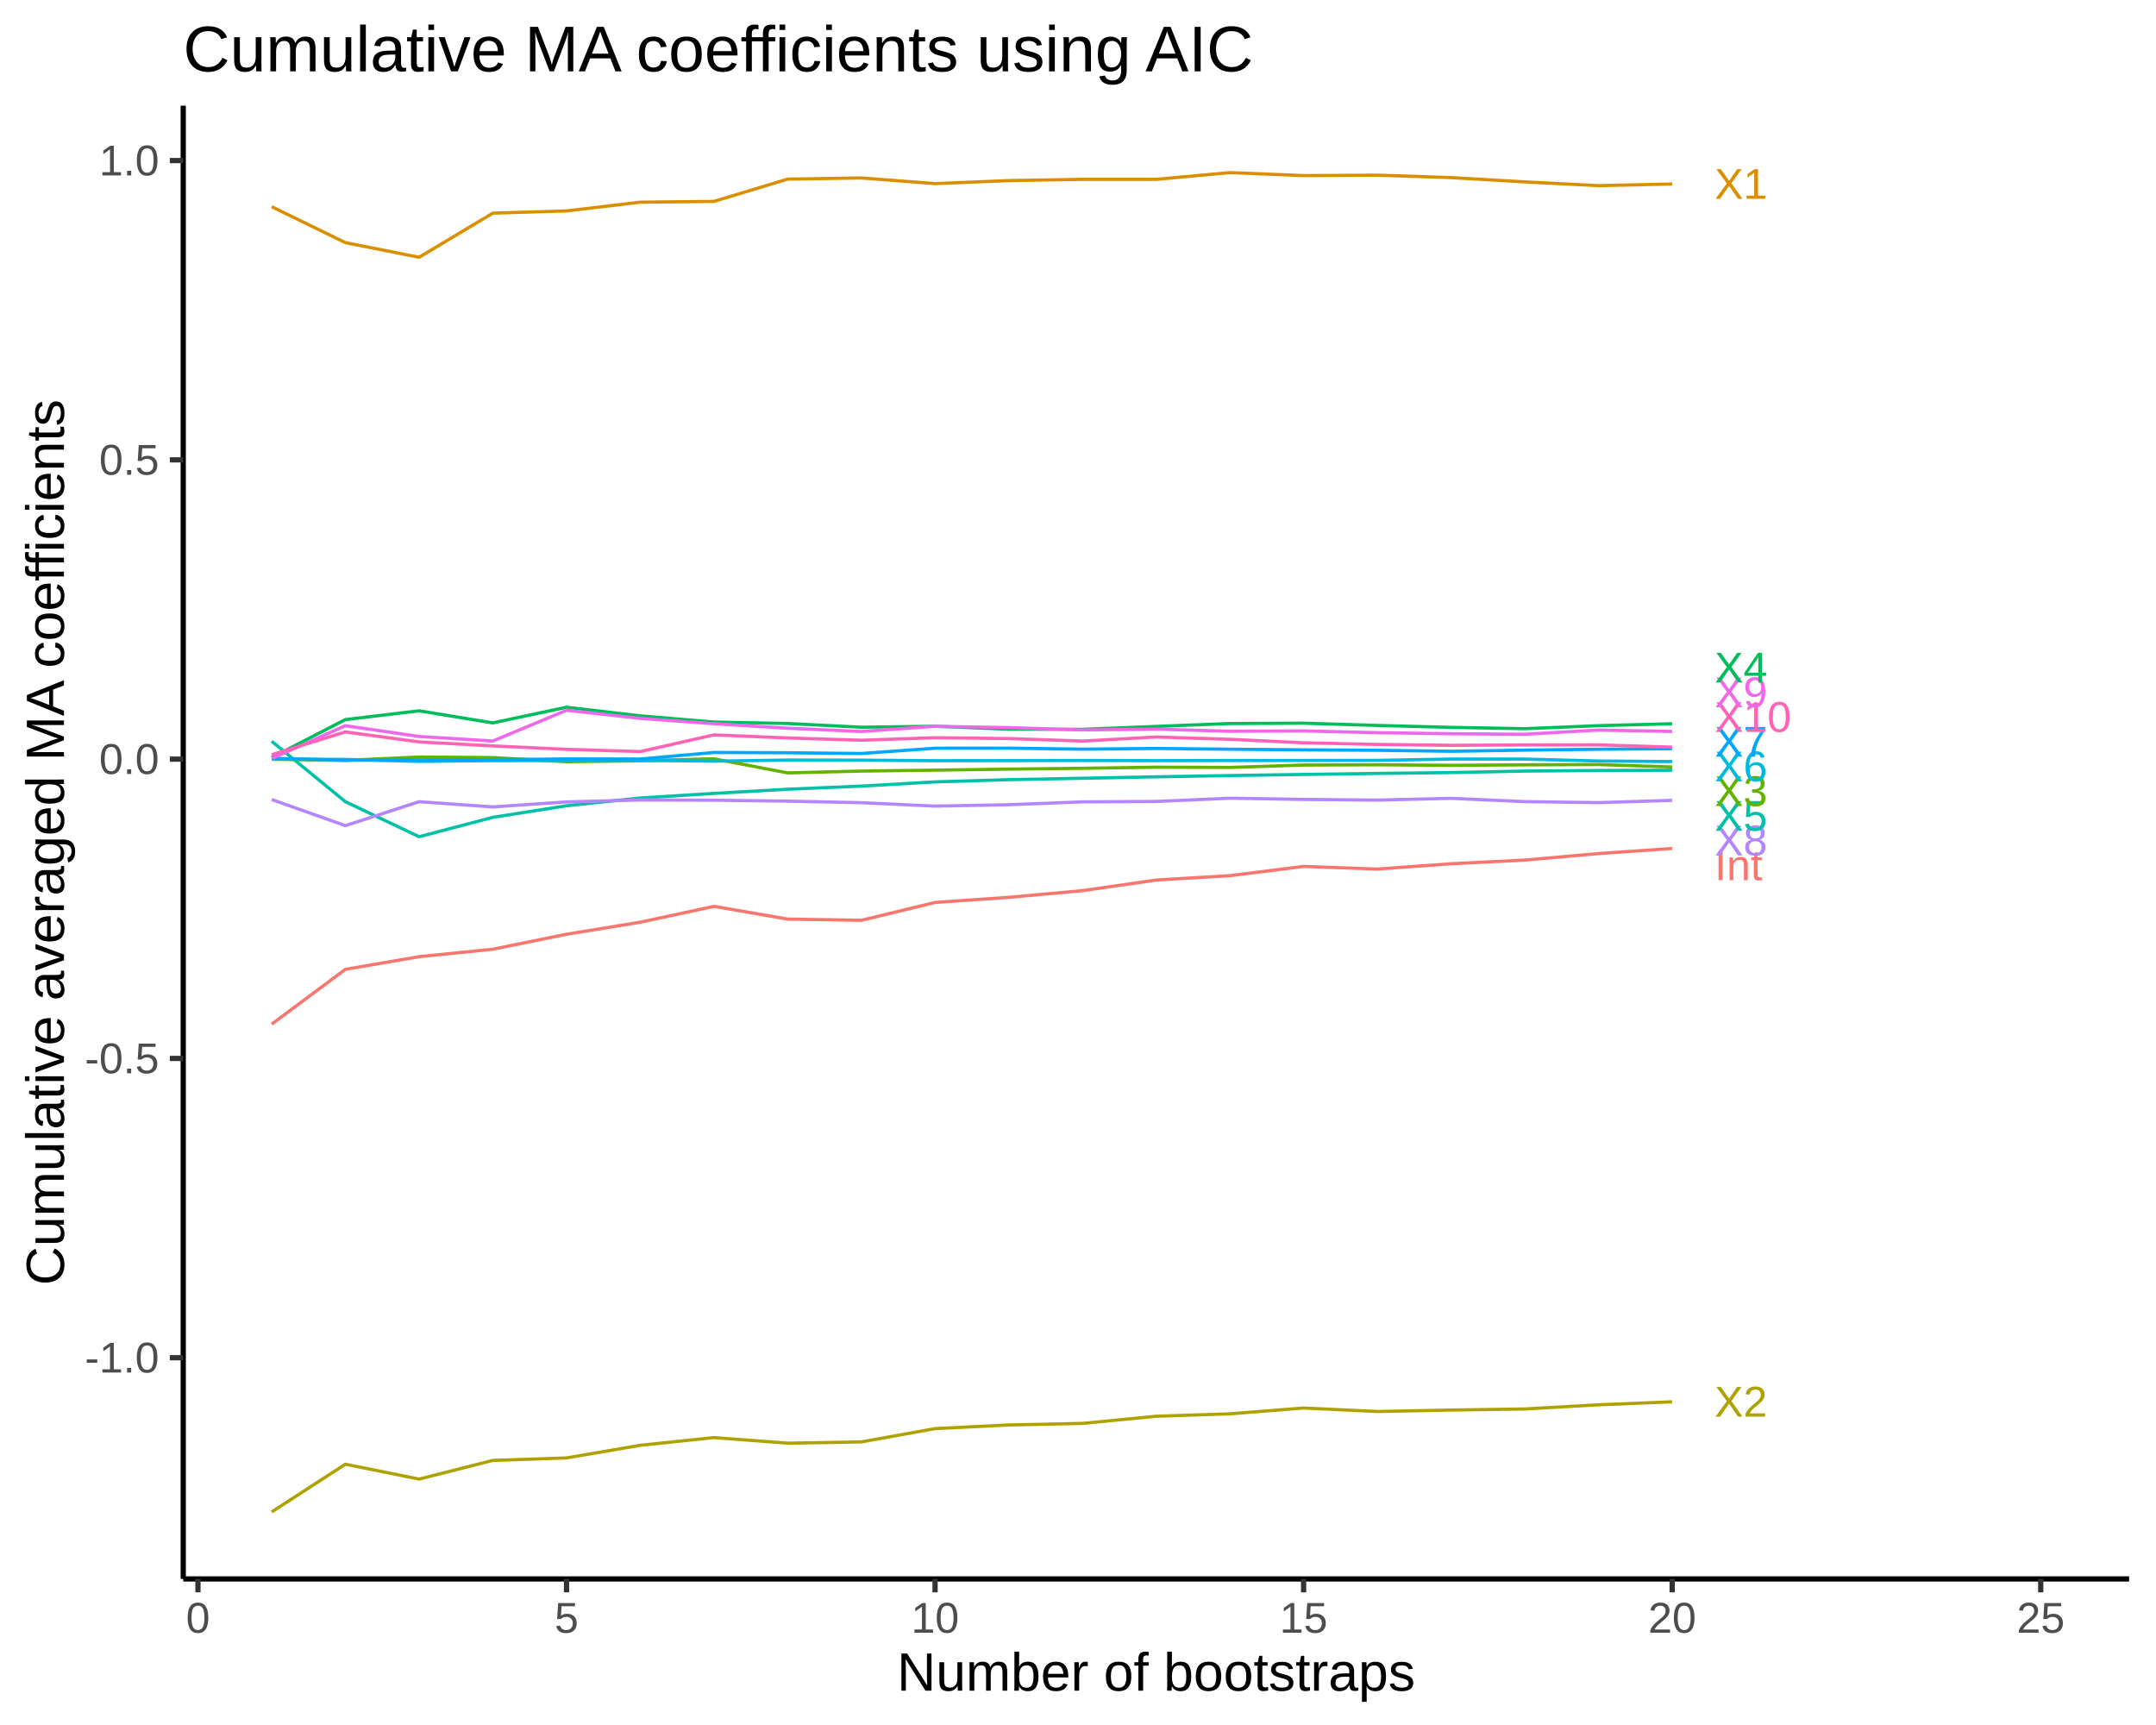
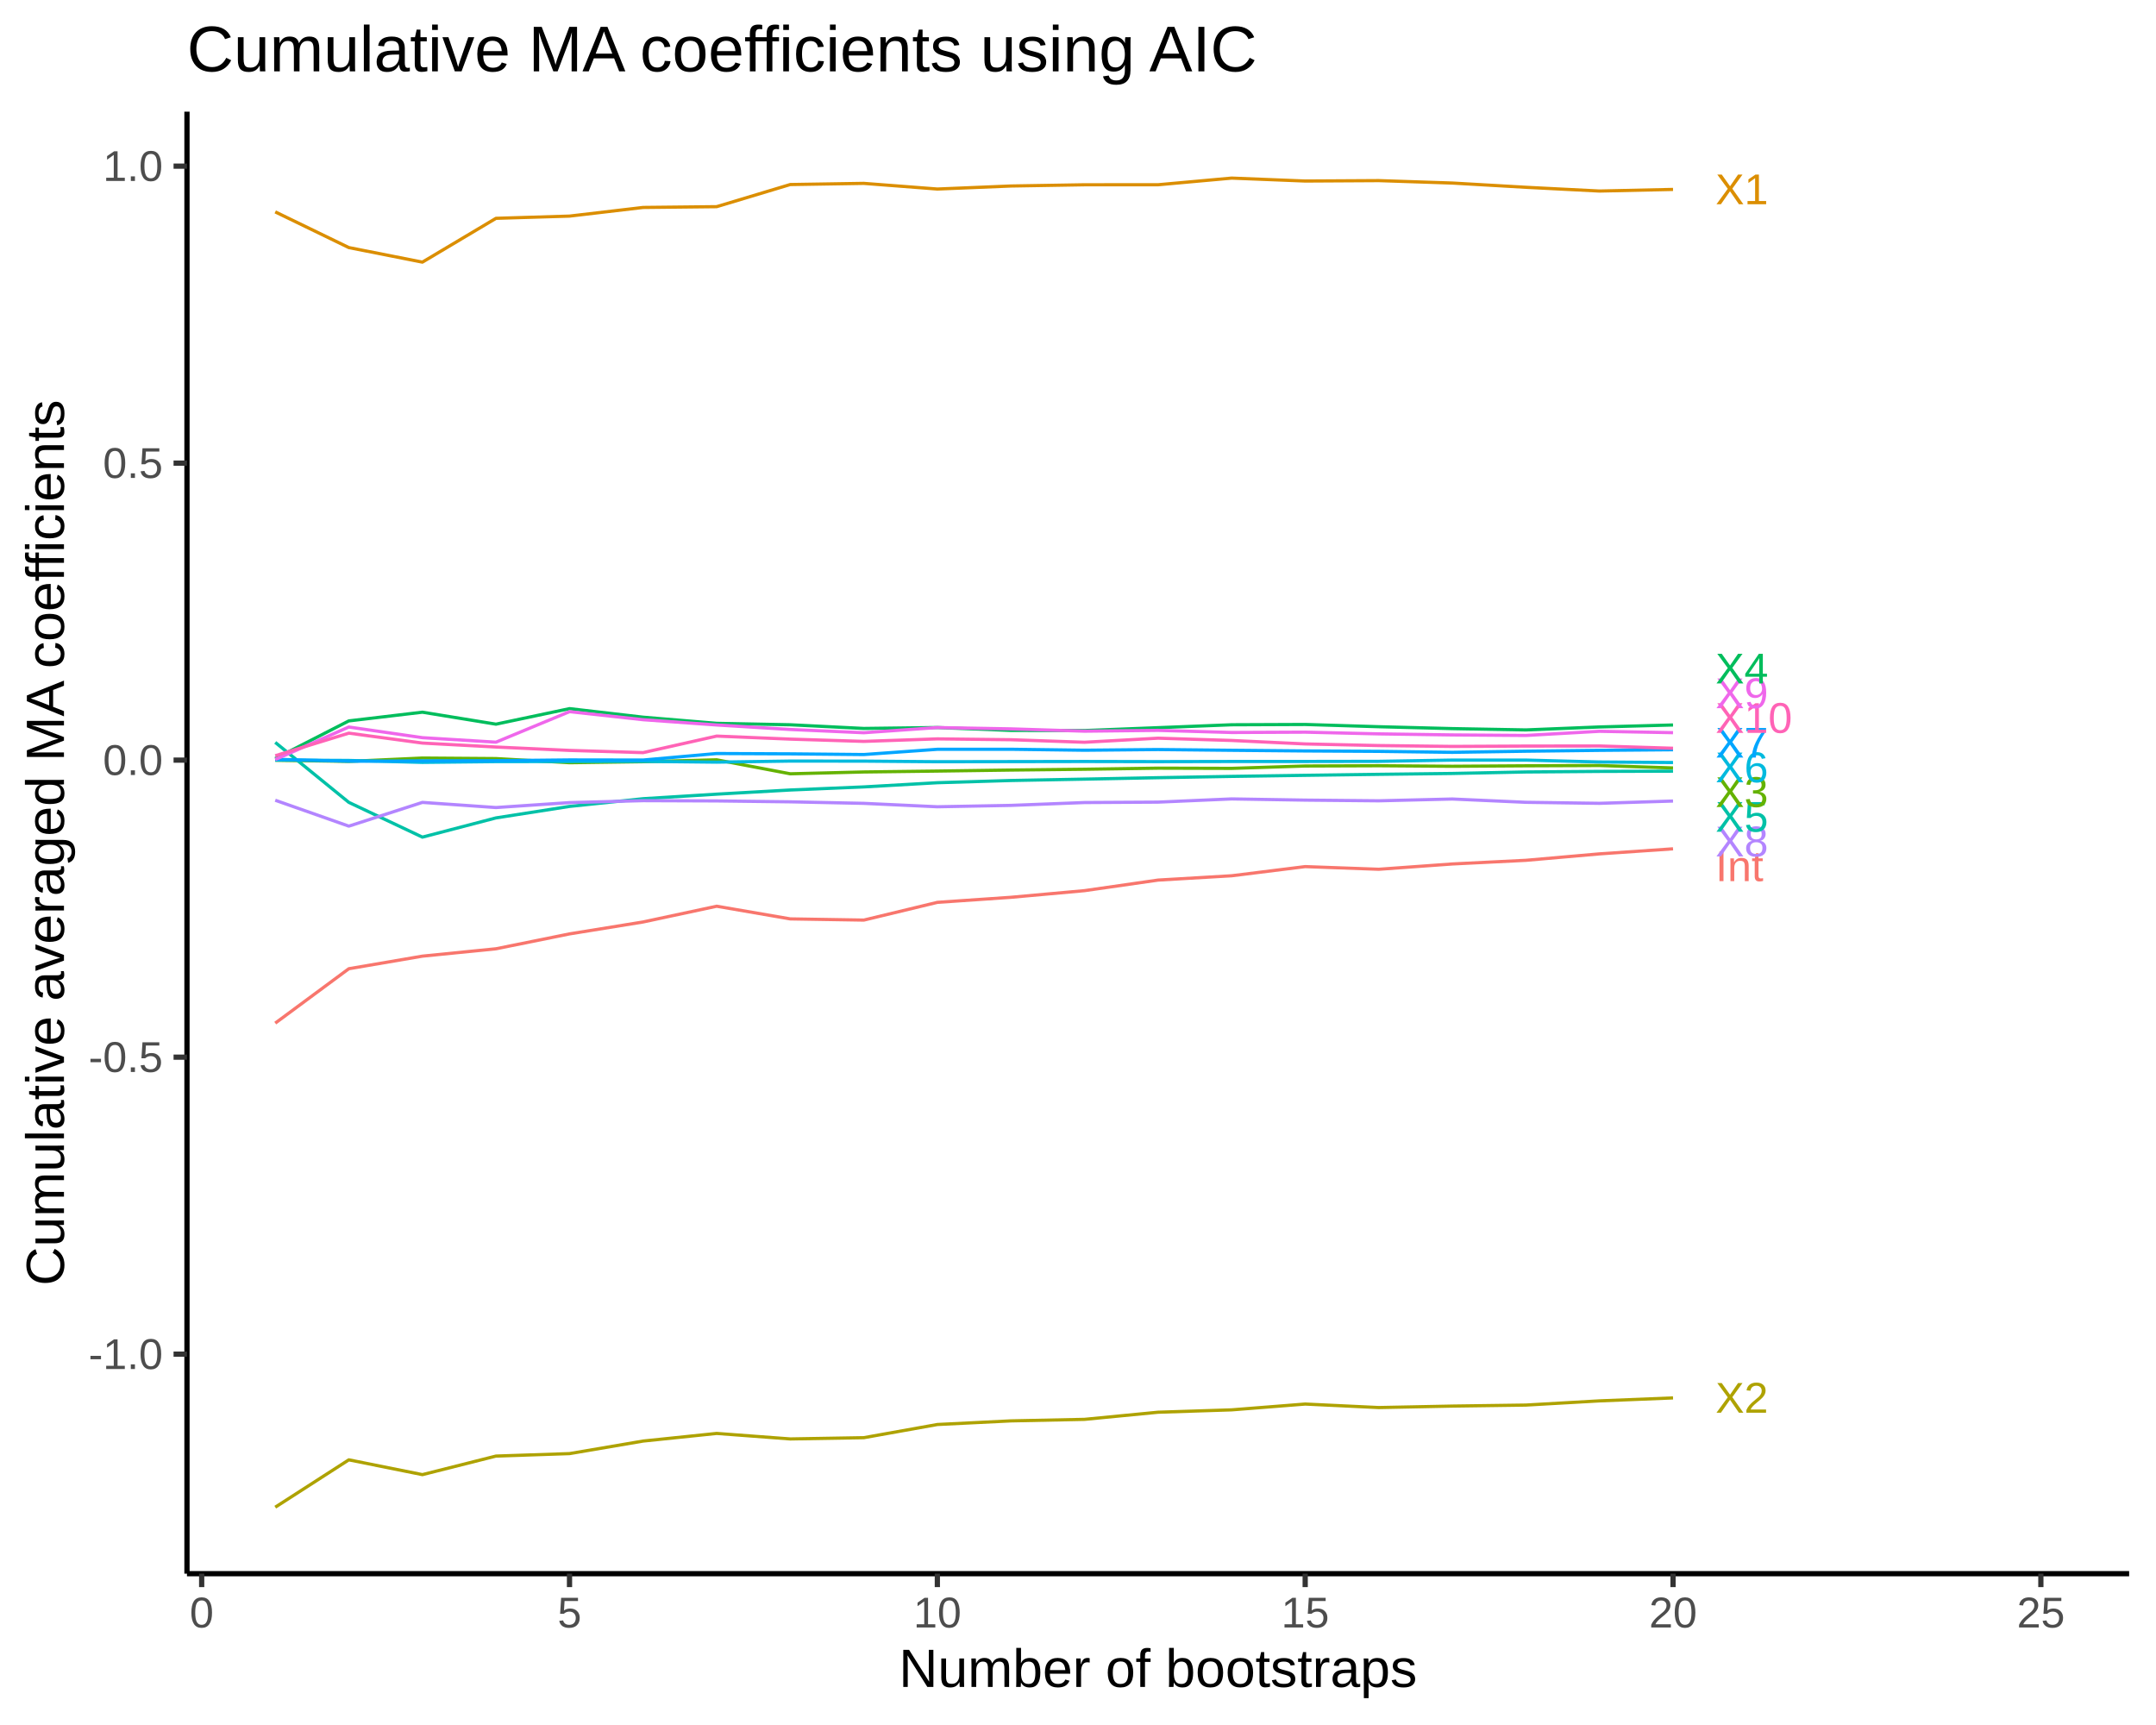
<svg xmlns="http://www.w3.org/2000/svg" viewBox="0 0 720.00 576.00">
  <defs>
    <style type="text/css">
    line, polyline, polygon, path, rect, circle {
      fill: none;
      stroke: #000000;
      stroke-linecap: round;
      stroke-linejoin: round;
      stroke-miterlimit: 10.00;
    }
  </style>
  </defs>
  <rect width="100%" height="100%" style="stroke: none; fill: #FFFFFF;" />
  <rect x="0.00" y="0.00" width="720.00" height="576.00" style="stroke-width: 1.75; stroke: #FFFFFF; fill: #FFFFFF;" />
  <defs>
-     <clipPath id="cpNjEuMTl8NzExLjAzfDUyNy4yMnwzNS4yOA==">
-       <rect x="61.19" y="35.28" width="649.84" height="491.94" />
+     <clipPath id="cpNjIuNDR8NzExLjAzfDUyNS40N3wzNy4yOA==">
+       <rect x="62.44" y="37.28" width="648.59" height="488.19" />
    </clipPath>
  </defs>
-   <rect x="61.19" y="35.28" width="649.84" height="491.94" style="stroke-width: 1.75; stroke: none; fill: #FFFFFF;" clip-path="url(#cpNjEuMTl8NzExLjAzfDUyNy4yMnwzNS4yOA==)" />
-   <polyline points="90.73,341.98 115.34,323.67 139.96,319.44 164.58,316.96 189.19,311.95 213.81,307.94 238.42,302.64 263.04,306.90 287.65,307.30 312.27,301.34 336.88,299.63 361.50,297.40 386.11,293.85 410.73,292.39 435.34,289.31 459.96,290.20 484.57,288.42 509.19,287.19 533.80,285.02 558.42,283.32 " style="stroke-width: 1.07; stroke: #F8766D; stroke-linecap: butt;" clip-path="url(#cpNjEuMTl8NzExLjAzfDUyNy4yMnwzNS4yOA==)" />
-   <polyline points="90.73,69.01 115.34,81.02 139.96,85.91 164.58,71.17 189.19,70.43 213.81,67.51 238.42,67.25 263.04,59.81 287.65,59.42 312.27,61.31 336.88,60.30 361.50,59.88 386.11,59.88 410.73,57.64 435.34,58.63 459.96,58.49 484.57,59.30 509.19,60.73 533.80,61.99 558.42,61.44 " style="stroke-width: 1.07; stroke: #DB8E00; stroke-linecap: butt;" clip-path="url(#cpNjEuMTl8NzExLjAzfDUyNy4yMnwzNS4yOA==)" />
-   <polyline points="90.73,504.85 115.34,488.92 139.96,493.89 164.58,487.65 189.19,486.82 213.81,482.60 238.42,480.03 263.04,481.89 287.65,481.47 312.27,477.03 336.88,475.81 361.50,475.29 386.11,472.90 410.73,472.10 435.34,470.15 459.96,471.32 484.57,470.83 509.19,470.48 533.80,469.08 558.42,468.08 " style="stroke-width: 1.07; stroke: #AEA200; stroke-linecap: butt;" clip-path="url(#cpNjEuMTl8NzExLjAzfDUyNy4yMnwzNS4yOA==)" />
-   <polyline points="90.73,253.53 115.34,253.90 139.96,252.78 164.58,252.96 189.19,254.35 213.81,254.02 238.42,253.37 263.04,258.08 287.65,257.47 312.27,257.16 336.88,256.82 361.50,256.54 386.11,256.18 410.73,256.26 435.34,255.46 459.96,255.37 484.57,255.55 509.19,255.39 533.80,255.29 558.42,256.11 " style="stroke-width: 1.07; stroke: #64B200; stroke-linecap: butt;" clip-path="url(#cpNjEuMTl8NzExLjAzfDUyNy4yMnwzNS4yOA==)" />
-   <polyline points="90.73,252.95 115.34,240.28 139.96,237.35 164.58,241.38 189.19,236.15 213.81,239.03 238.42,241.10 263.04,241.58 287.65,242.83 312.27,242.51 336.88,243.49 361.50,243.53 386.11,242.56 410.73,241.59 435.34,241.48 459.96,242.23 484.57,242.87 509.19,243.32 533.80,242.31 558.42,241.66 " style="stroke-width: 1.07; stroke: #00BD5C; stroke-linecap: butt;" clip-path="url(#cpNjEuMTl8NzExLjAzfDUyNy4yMnwzNS4yOA==)" />
-   <polyline points="90.73,247.52 115.34,267.69 139.96,279.39 164.58,272.92 189.19,269.05 213.81,266.46 238.42,264.93 263.04,263.53 287.65,262.49 312.27,261.08 336.88,260.34 361.50,259.87 386.11,259.39 410.73,258.96 435.34,258.60 459.96,258.26 484.57,257.97 509.19,257.47 533.80,257.27 558.42,257.19 " style="stroke-width: 1.07; stroke: #00C1A7; stroke-linecap: butt;" clip-path="url(#cpNjEuMTl8NzExLjAzfDUyNy4yMnwzNS4yOA==)" />
-   <polyline points="90.73,253.47 115.34,253.58 139.96,254.24 164.58,253.98 189.19,253.95 213.81,253.89 238.42,254.16 263.04,253.79 287.65,253.82 312.27,254.01 336.88,253.98 361.50,253.93 386.11,253.99 410.73,253.94 435.34,253.93 459.96,253.89 484.57,253.46 509.19,253.46 533.80,254.11 558.42,254.29 " style="stroke-width: 1.07; stroke: #00BADE; stroke-linecap: butt;" clip-path="url(#cpNjEuMTl8NzExLjAzfDUyNy4yMnwzNS4yOA==)" />
-   <polyline points="90.73,253.20 115.34,253.86 139.96,253.72 164.58,253.66 189.19,253.42 213.81,253.45 238.42,251.26 263.04,251.36 287.65,251.60 312.27,249.84 336.88,249.82 361.50,250.15 386.11,249.92 410.73,250.17 435.34,250.39 459.96,250.53 484.57,250.86 509.19,250.48 533.80,250.18 558.42,249.99 " style="stroke-width: 1.07; stroke: #00A6FF; stroke-linecap: butt;" clip-path="url(#cpNjEuMTl8NzExLjAzfDUyNy4yMnwzNS4yOA==)" />
-   <polyline points="90.73,266.97 115.34,275.69 139.96,267.70 164.58,269.44 189.19,267.77 213.81,267.12 238.42,267.20 263.04,267.51 287.65,268.03 312.27,269.17 336.88,268.71 361.50,267.75 386.11,267.62 410.73,266.53 435.34,266.94 459.96,267.16 484.57,266.57 509.19,267.67 533.80,268.01 558.42,267.25 " style="stroke-width: 1.07; stroke: #B385FF; stroke-linecap: butt;" clip-path="url(#cpNjEuMTl8NzExLjAzfDUyNy4yMnwzNS4yOA==)" />
-   <polyline points="90.73,253.28 115.34,242.33 139.96,245.92 164.58,247.44 189.19,237.17 213.81,239.88 238.42,241.66 263.04,243.16 287.65,244.26 312.27,242.52 336.88,242.96 361.50,243.74 386.11,243.47 410.73,244.18 435.34,244.07 459.96,244.65 484.57,245.00 509.19,245.18 533.80,243.78 558.42,244.24 " style="stroke-width: 1.07; stroke: #EF67EB; stroke-linecap: butt;" clip-path="url(#cpNjEuMTl8NzExLjAzfDUyNy4yMnwzNS4yOA==)" />
-   <polyline points="90.73,252.01 115.34,244.40 139.96,247.73 164.58,249.07 189.19,250.21 213.81,250.96 238.42,245.39 263.04,246.41 287.65,247.17 312.27,246.33 336.88,246.61 361.50,247.46 386.11,246.09 410.73,246.86 435.34,248.03 459.96,248.57 484.57,248.87 509.19,248.75 533.80,248.72 558.42,249.48 " style="stroke-width: 1.07; stroke: #FF63B6; stroke-linecap: butt;" clip-path="url(#cpNjEuMTl8NzExLjAzfDUyNy4yMnwzNS4yOA==)" />
-   <g clip-path="url(#cpNjEuMTl8NzExLjAzfDUyNy4yMnwzNS4yOA==)">
-     <text x="572.59" y="473.03" style="font-size: 14.40px; fill: #AEA200; font-family: Liberation Sans;" textLength="17.59px" lengthAdjust="spacingAndGlyphs">X2</text>
+   <rect x="62.44" y="37.28" width="648.59" height="488.19" style="stroke-width: 1.75; stroke: none; fill: #FFFFFF;" clip-path="url(#cpNjIuNDR8NzExLjAzfDUyNS40N3wzNy4yOA==)" />
+   <polyline points="91.92,341.64 116.49,323.47 141.06,319.27 165.63,316.81 190.19,311.84 214.76,307.86 239.33,302.60 263.90,306.83 288.47,307.23 313.03,301.31 337.60,299.62 362.17,297.40 386.74,293.87 411.31,292.43 435.87,289.37 460.44,290.26 485.01,288.49 509.58,287.27 534.14,285.12 558.71,283.43 " style="stroke-width: 1.07; stroke: #F8766D; stroke-linecap: butt;" clip-path="url(#cpNjIuNDR8NzExLjAzfDUyNS40N3wzNy4yOA==)" />
+   <polyline points="91.92,70.75 116.49,82.67 141.06,87.53 165.63,72.90 190.19,72.16 214.76,69.27 239.33,69.01 263.90,61.62 288.47,61.23 313.03,63.12 337.60,62.11 362.17,61.70 386.74,61.69 411.31,59.47 435.87,60.45 460.44,60.31 485.01,61.12 509.58,62.54 534.14,63.79 558.71,63.25 " style="stroke-width: 1.07; stroke: #DB8E00; stroke-linecap: butt;" clip-path="url(#cpNjIuNDR8NzExLjAzfDUyNS40N3wzNy4yOA==)" />
+   <polyline points="91.92,503.27 116.49,487.46 141.06,492.40 165.63,486.20 190.19,485.38 214.76,481.19 239.33,478.64 263.90,480.48 288.47,480.06 313.03,475.66 337.60,474.45 362.17,473.94 386.74,471.56 411.31,470.77 435.87,468.83 460.44,470.00 485.01,469.51 509.58,469.17 534.14,467.77 558.71,466.78 " style="stroke-width: 1.07; stroke: #AEA200; stroke-linecap: butt;" clip-path="url(#cpNjIuNDR8NzExLjAzfDUyNS40N3wzNy4yOA==)" />
+   <polyline points="91.92,253.86 116.49,254.24 141.06,253.12 165.63,253.30 190.19,254.68 214.76,254.35 239.33,253.71 263.90,258.38 288.47,257.77 313.03,257.47 337.60,257.13 362.17,256.86 386.74,256.50 411.31,256.57 435.87,255.78 460.44,255.69 485.01,255.87 509.58,255.71 534.14,255.61 558.71,256.43 " style="stroke-width: 1.07; stroke: #64B200; stroke-linecap: butt;" clip-path="url(#cpNjIuNDR8NzExLjAzfDUyNS40N3wzNy4yOA==)" />
+   <polyline points="91.92,253.29 116.49,240.72 141.06,237.81 165.63,241.81 190.19,236.62 214.76,239.48 239.33,241.53 263.90,242.01 288.47,243.24 313.03,242.93 337.60,243.90 362.17,243.94 386.74,242.98 411.31,242.01 435.87,241.91 460.44,242.66 485.01,243.29 509.58,243.73 534.14,242.74 558.71,242.08 " style="stroke-width: 1.07; stroke: #00BD5C; stroke-linecap: butt;" clip-path="url(#cpNjIuNDR8NzExLjAzfDUyNS40N3wzNy4yOA==)" />
+   <polyline points="91.92,247.90 116.49,267.92 141.06,279.53 165.63,273.11 190.19,269.27 214.76,266.70 239.33,265.18 263.90,263.79 288.47,262.76 313.03,261.36 337.60,260.62 362.17,260.16 386.74,259.68 411.31,259.25 435.87,258.89 460.44,258.56 485.01,258.27 509.58,257.77 534.14,257.58 558.71,257.50 " style="stroke-width: 1.07; stroke: #00C1A7; stroke-linecap: butt;" clip-path="url(#cpNjIuNDR8NzExLjAzfDUyNS40N3wzNy4yOA==)" />
+   <polyline points="91.92,253.80 116.49,253.92 141.06,254.57 165.63,254.31 190.19,254.28 214.76,254.23 239.33,254.49 263.90,254.13 288.47,254.15 313.03,254.35 337.60,254.31 362.17,254.27 386.74,254.32 411.31,254.27 435.87,254.26 460.44,254.22 485.01,253.80 509.58,253.80 534.14,254.44 558.71,254.62 " style="stroke-width: 1.07; stroke: #00BADE; stroke-linecap: butt;" clip-path="url(#cpNjIuNDR8NzExLjAzfDUyNS40N3wzNy4yOA==)" />
+   <polyline points="91.92,253.53 116.49,254.20 141.06,254.05 165.63,254.00 190.19,253.75 214.76,253.79 239.33,251.61 263.90,251.72 288.47,251.95 313.03,250.20 337.60,250.19 362.17,250.51 386.74,250.28 411.31,250.53 435.87,250.75 460.44,250.89 485.01,251.21 509.58,250.84 534.14,250.55 558.71,250.35 " style="stroke-width: 1.07; stroke: #00A6FF; stroke-linecap: butt;" clip-path="url(#cpNjIuNDR8NzExLjAzfDUyNS40N3wzNy4yOA==)" />
+   <polyline points="91.92,267.21 116.49,275.86 141.06,267.93 165.63,269.65 190.19,268.00 214.76,267.35 239.33,267.44 263.90,267.74 288.47,268.25 313.03,269.39 337.60,268.93 362.17,267.98 386.74,267.84 411.31,266.77 435.87,267.17 460.44,267.40 485.01,266.80 509.58,267.90 534.14,268.24 558.71,267.48 " style="stroke-width: 1.07; stroke: #B385FF; stroke-linecap: butt;" clip-path="url(#cpNjIuNDR8NzExLjAzfDUyNS40N3wzNy4yOA==)" />
+   <polyline points="91.92,253.62 116.49,242.76 141.06,246.32 165.63,247.82 190.19,237.63 214.76,240.32 239.33,242.08 263.90,243.58 288.47,244.67 313.03,242.94 337.60,243.38 362.17,244.15 386.74,243.88 411.31,244.59 435.87,244.48 460.44,245.05 485.01,245.40 509.58,245.58 534.14,244.19 558.71,244.65 " style="stroke-width: 1.07; stroke: #EF67EB; stroke-linecap: butt;" clip-path="url(#cpNjIuNDR8NzExLjAzfDUyNS40N3wzNy4yOA==)" />
+   <polyline points="91.92,252.35 116.49,244.81 141.06,248.12 165.63,249.44 190.19,250.57 214.76,251.31 239.33,245.79 263.90,246.80 288.47,247.56 313.03,246.72 337.60,247.00 362.17,247.85 386.74,246.49 411.31,247.25 435.87,248.41 460.44,248.95 485.01,249.24 509.58,249.12 534.14,249.09 558.71,249.85 " style="stroke-width: 1.07; stroke: #FF63B6; stroke-linecap: butt;" clip-path="url(#cpNjIuNDR8NzExLjAzfDUyNS40N3wzNy4yOA==)" />
+   <g clip-path="url(#cpNjIuNDR8NzExLjAzfDUyNS40N3wzNy4yOA==)">
+     <text x="572.89" y="471.73" style="font-size: 14.40px; fill: #AEA200; font-family: Liberation Sans;" textLength="17.59px" lengthAdjust="spacingAndGlyphs">X2</text>
  </g>
-   <g clip-path="url(#cpNjEuMTl8NzExLjAzfDUyNy4yMnwzNS4yOA==)">
-     <text x="572.59" y="293.90" style="font-size: 14.40px; fill: #F8766D; font-family: Liberation Sans;" textLength="16.00px" lengthAdjust="spacingAndGlyphs">Int</text>
+   <g clip-path="url(#cpNjIuNDR8NzExLjAzfDUyNS40N3wzNy4yOA==)">
+     <text x="572.89" y="294.22" style="font-size: 14.40px; fill: #F8766D; font-family: Liberation Sans;" textLength="16.00px" lengthAdjust="spacingAndGlyphs">Int</text>
  </g>
-   <g clip-path="url(#cpNjEuMTl8NzExLjAzfDUyNy4yMnwzNS4yOA==)">
-     <text x="572.59" y="285.65" style="font-size: 14.40px; fill: #B385FF; font-family: Liberation Sans;" textLength="17.59px" lengthAdjust="spacingAndGlyphs">X8</text>
+   <g clip-path="url(#cpNjIuNDR8NzExLjAzfDUyNS40N3wzNy4yOA==)">
+     <text x="572.89" y="285.97" style="font-size: 14.40px; fill: #B385FF; font-family: Liberation Sans;" textLength="17.59px" lengthAdjust="spacingAndGlyphs">X8</text>
  </g>
-   <g clip-path="url(#cpNjEuMTl8NzExLjAzfDUyNy4yMnwzNS4yOA==)">
-     <text x="572.59" y="277.40" style="font-size: 14.40px; fill: #00C1A7; font-family: Liberation Sans;" textLength="17.59px" lengthAdjust="spacingAndGlyphs">X5</text>
+   <g clip-path="url(#cpNjIuNDR8NzExLjAzfDUyNS40N3wzNy4yOA==)">
+     <text x="572.89" y="277.72" style="font-size: 14.40px; fill: #00C1A7; font-family: Liberation Sans;" textLength="17.59px" lengthAdjust="spacingAndGlyphs">X5</text>
  </g>
-   <g clip-path="url(#cpNjEuMTl8NzExLjAzfDUyNy4yMnwzNS4yOA==)">
-     <text x="572.59" y="269.15" style="font-size: 14.40px; fill: #64B200; font-family: Liberation Sans;" textLength="17.59px" lengthAdjust="spacingAndGlyphs">X3</text>
+   <g clip-path="url(#cpNjIuNDR8NzExLjAzfDUyNS40N3wzNy4yOA==)">
+     <text x="572.89" y="269.47" style="font-size: 14.40px; fill: #64B200; font-family: Liberation Sans;" textLength="17.59px" lengthAdjust="spacingAndGlyphs">X3</text>
  </g>
-   <g clip-path="url(#cpNjEuMTl8NzExLjAzfDUyNy4yMnwzNS4yOA==)">
-     <text x="572.59" y="260.90" style="font-size: 14.40px; fill: #00BADE; font-family: Liberation Sans;" textLength="17.59px" lengthAdjust="spacingAndGlyphs">X6</text>
+   <g clip-path="url(#cpNjIuNDR8NzExLjAzfDUyNS40N3wzNy4yOA==)">
+     <text x="572.89" y="261.22" style="font-size: 14.40px; fill: #00BADE; font-family: Liberation Sans;" textLength="17.59px" lengthAdjust="spacingAndGlyphs">X6</text>
  </g>
-   <g clip-path="url(#cpNjEuMTl8NzExLjAzfDUyNy4yMnwzNS4yOA==)">
-     <text x="572.59" y="252.65" style="font-size: 14.40px; fill: #00A6FF; font-family: Liberation Sans;" textLength="17.59px" lengthAdjust="spacingAndGlyphs">X7</text>
+   <g clip-path="url(#cpNjIuNDR8NzExLjAzfDUyNS40N3wzNy4yOA==)">
+     <text x="572.89" y="252.97" style="font-size: 14.40px; fill: #00A6FF; font-family: Liberation Sans;" textLength="17.59px" lengthAdjust="spacingAndGlyphs">X7</text>
  </g>
-   <g clip-path="url(#cpNjEuMTl8NzExLjAzfDUyNy4yMnwzNS4yOA==)">
-     <text x="572.59" y="244.40" style="font-size: 14.40px; fill: #FF63B6; font-family: Liberation Sans;" textLength="25.59px" lengthAdjust="spacingAndGlyphs">X10</text>
+   <g clip-path="url(#cpNjIuNDR8NzExLjAzfDUyNS40N3wzNy4yOA==)">
+     <text x="572.89" y="244.72" style="font-size: 14.40px; fill: #FF63B6; font-family: Liberation Sans;" textLength="25.59px" lengthAdjust="spacingAndGlyphs">X10</text>
  </g>
-   <g clip-path="url(#cpNjEuMTl8NzExLjAzfDUyNy4yMnwzNS4yOA==)">
-     <text x="572.59" y="236.15" style="font-size: 14.40px; fill: #EF67EB; font-family: Liberation Sans;" textLength="17.59px" lengthAdjust="spacingAndGlyphs">X9</text>
+   <g clip-path="url(#cpNjIuNDR8NzExLjAzfDUyNS40N3wzNy4yOA==)">
+     <text x="572.89" y="236.47" style="font-size: 14.40px; fill: #EF67EB; font-family: Liberation Sans;" textLength="17.59px" lengthAdjust="spacingAndGlyphs">X9</text>
  </g>
-   <g clip-path="url(#cpNjEuMTl8NzExLjAzfDUyNy4yMnwzNS4yOA==)">
-     <text x="572.59" y="227.90" style="font-size: 14.40px; fill: #00BD5C; font-family: Liberation Sans;" textLength="17.59px" lengthAdjust="spacingAndGlyphs">X4</text>
+   <g clip-path="url(#cpNjIuNDR8NzExLjAzfDUyNS40N3wzNy4yOA==)">
+     <text x="572.89" y="228.22" style="font-size: 14.40px; fill: #00BD5C; font-family: Liberation Sans;" textLength="17.59px" lengthAdjust="spacingAndGlyphs">X4</text>
  </g>
-   <g clip-path="url(#cpNjEuMTl8NzExLjAzfDUyNy4yMnwzNS4yOA==)">
-     <text x="572.59" y="66.40" style="font-size: 14.40px; fill: #DB8E00; font-family: Liberation Sans;" textLength="17.59px" lengthAdjust="spacingAndGlyphs">X1</text>
+   <g clip-path="url(#cpNjIuNDR8NzExLjAzfDUyNS40N3wzNy4yOA==)">
+     <text x="572.89" y="68.20" style="font-size: 14.40px; fill: #DB8E00; font-family: Liberation Sans;" textLength="17.59px" lengthAdjust="spacingAndGlyphs">X1</text>
  </g>
  <defs>
    <clipPath id="cpMC4wMHw3MjAuMDB8NTc2LjAwfDAuMDA=">
      <rect x="0.00" y="0.00" width="720.00" height="576.00" />
    </clipPath>
  </defs>
-   <polyline points="61.19,527.22 61.19,35.28 " style="stroke-width: 1.75; stroke-linecap: butt;" clip-path="url(#cpMC4wMHw3MjAuMDB8NTc2LjAwfDAuMDA=)" />
+   <polyline points="62.44,525.47 62.44,37.28 " style="stroke-width: 1.75; stroke-linecap: butt;" clip-path="url(#cpMC4wMHw3MjAuMDB8NTc2LjAwfDAuMDA=)" />
  <g clip-path="url(#cpMC4wMHw3MjAuMDB8NTc2LjAwfDAuMDA=)">
-     <text x="28.32" y="458.31" style="font-size: 14.40px; fill: #4D4D4D; font-family: Liberation Sans;" textLength="24.80px" lengthAdjust="spacingAndGlyphs">-1.0</text>
+     <text x="29.57" y="457.13" style="font-size: 14.40px; fill: #4D4D4D; font-family: Liberation Sans;" textLength="24.80px" lengthAdjust="spacingAndGlyphs">-1.0</text>
  </g>
  <g clip-path="url(#cpMC4wMHw3MjAuMDB8NTc2LjAwfDAuMDA=)">
-     <text x="28.32" y="358.38" style="font-size: 14.40px; fill: #4D4D4D; font-family: Liberation Sans;" textLength="24.80px" lengthAdjust="spacingAndGlyphs">-0.5</text>
+     <text x="29.57" y="357.95" style="font-size: 14.40px; fill: #4D4D4D; font-family: Liberation Sans;" textLength="24.80px" lengthAdjust="spacingAndGlyphs">-0.5</text>
  </g>
  <g clip-path="url(#cpMC4wMHw3MjAuMDB8NTc2LjAwfDAuMDA=)">
-     <text x="33.12" y="258.44" style="font-size: 14.40px; fill: #4D4D4D; font-family: Liberation Sans;" textLength="20.00px" lengthAdjust="spacingAndGlyphs">0.0</text>
+     <text x="34.37" y="258.78" style="font-size: 14.40px; fill: #4D4D4D; font-family: Liberation Sans;" textLength="20.00px" lengthAdjust="spacingAndGlyphs">0.0</text>
  </g>
  <g clip-path="url(#cpMC4wMHw3MjAuMDB8NTc2LjAwfDAuMDA=)">
-     <text x="33.12" y="158.51" style="font-size: 14.40px; fill: #4D4D4D; font-family: Liberation Sans;" textLength="20.00px" lengthAdjust="spacingAndGlyphs">0.5</text>
+     <text x="34.37" y="159.60" style="font-size: 14.40px; fill: #4D4D4D; font-family: Liberation Sans;" textLength="20.00px" lengthAdjust="spacingAndGlyphs">0.5</text>
  </g>
  <g clip-path="url(#cpMC4wMHw3MjAuMDB8NTc2LjAwfDAuMDA=)">
-     <text x="33.12" y="58.57" style="font-size: 14.40px; fill: #4D4D4D; font-family: Liberation Sans;" textLength="20.00px" lengthAdjust="spacingAndGlyphs">1.0</text>
+     <text x="34.37" y="60.43" style="font-size: 14.40px; fill: #4D4D4D; font-family: Liberation Sans;" textLength="20.00px" lengthAdjust="spacingAndGlyphs">1.0</text>
  </g>
-   <polyline points="56.71,453.36 61.19,453.36 " style="stroke-width: 1.75; stroke: #333333; stroke-linecap: butt;" clip-path="url(#cpMC4wMHw3MjAuMDB8NTc2LjAwfDAuMDA=)" />
-   <polyline points="56.71,353.42 61.19,353.42 " style="stroke-width: 1.75; stroke: #333333; stroke-linecap: butt;" clip-path="url(#cpMC4wMHw3MjAuMDB8NTc2LjAwfDAuMDA=)" />
-   <polyline points="56.71,253.49 61.19,253.49 " style="stroke-width: 1.75; stroke: #333333; stroke-linecap: butt;" clip-path="url(#cpMC4wMHw3MjAuMDB8NTc2LjAwfDAuMDA=)" />
-   <polyline points="56.71,153.55 61.19,153.55 " style="stroke-width: 1.75; stroke: #333333; stroke-linecap: butt;" clip-path="url(#cpMC4wMHw3MjAuMDB8NTc2LjAwfDAuMDA=)" />
-   <polyline points="56.71,53.62 61.19,53.62 " style="stroke-width: 1.75; stroke: #333333; stroke-linecap: butt;" clip-path="url(#cpMC4wMHw3MjAuMDB8NTc2LjAwfDAuMDA=)" />
-   <polyline points="61.19,527.22 711.03,527.22 " style="stroke-width: 1.75; stroke-linecap: butt;" clip-path="url(#cpMC4wMHw3MjAuMDB8NTc2LjAwfDAuMDA=)" />
-   <polyline points="66.11,531.70 66.11,527.22 " style="stroke-width: 1.75; stroke: #333333; stroke-linecap: butt;" clip-path="url(#cpMC4wMHw3MjAuMDB8NTc2LjAwfDAuMDA=)" />
-   <polyline points="189.19,531.70 189.19,527.22 " style="stroke-width: 1.75; stroke: #333333; stroke-linecap: butt;" clip-path="url(#cpMC4wMHw3MjAuMDB8NTc2LjAwfDAuMDA=)" />
-   <polyline points="312.27,531.70 312.27,527.22 " style="stroke-width: 1.75; stroke: #333333; stroke-linecap: butt;" clip-path="url(#cpMC4wMHw3MjAuMDB8NTc2LjAwfDAuMDA=)" />
-   <polyline points="435.34,531.70 435.34,527.22 " style="stroke-width: 1.75; stroke: #333333; stroke-linecap: butt;" clip-path="url(#cpMC4wMHw3MjAuMDB8NTc2LjAwfDAuMDA=)" />
-   <polyline points="558.42,531.70 558.42,527.22 " style="stroke-width: 1.75; stroke: #333333; stroke-linecap: butt;" clip-path="url(#cpMC4wMHw3MjAuMDB8NTc2LjAwfDAuMDA=)" />
-   <polyline points="681.50,531.70 681.50,527.22 " style="stroke-width: 1.75; stroke: #333333; stroke-linecap: butt;" clip-path="url(#cpMC4wMHw3MjAuMDB8NTc2LjAwfDAuMDA=)" />
+   <polyline points="57.96,452.17 62.44,452.17 " style="stroke-width: 1.75; stroke: #333333; stroke-linecap: butt;" clip-path="url(#cpMC4wMHw3MjAuMDB8NTc2LjAwfDAuMDA=)" />
+   <polyline points="57.96,353.00 62.44,353.00 " style="stroke-width: 1.75; stroke: #333333; stroke-linecap: butt;" clip-path="url(#cpMC4wMHw3MjAuMDB8NTc2LjAwfDAuMDA=)" />
+   <polyline points="57.96,253.82 62.44,253.82 " style="stroke-width: 1.75; stroke: #333333; stroke-linecap: butt;" clip-path="url(#cpMC4wMHw3MjAuMDB8NTc2LjAwfDAuMDA=)" />
+   <polyline points="57.96,154.65 62.44,154.65 " style="stroke-width: 1.75; stroke: #333333; stroke-linecap: butt;" clip-path="url(#cpMC4wMHw3MjAuMDB8NTc2LjAwfDAuMDA=)" />
+   <polyline points="57.96,55.48 62.44,55.48 " style="stroke-width: 1.75; stroke: #333333; stroke-linecap: butt;" clip-path="url(#cpMC4wMHw3MjAuMDB8NTc2LjAwfDAuMDA=)" />
+   <polyline points="62.44,525.47 711.03,525.47 " style="stroke-width: 1.75; stroke-linecap: butt;" clip-path="url(#cpMC4wMHw3MjAuMDB8NTc2LjAwfDAuMDA=)" />
+   <polyline points="67.35,529.95 67.35,525.47 " style="stroke-width: 1.75; stroke: #333333; stroke-linecap: butt;" clip-path="url(#cpMC4wMHw3MjAuMDB8NTc2LjAwfDAuMDA=)" />
+   <polyline points="190.19,529.95 190.19,525.47 " style="stroke-width: 1.75; stroke: #333333; stroke-linecap: butt;" clip-path="url(#cpMC4wMHw3MjAuMDB8NTc2LjAwfDAuMDA=)" />
+   <polyline points="313.03,529.95 313.03,525.47 " style="stroke-width: 1.75; stroke: #333333; stroke-linecap: butt;" clip-path="url(#cpMC4wMHw3MjAuMDB8NTc2LjAwfDAuMDA=)" />
+   <polyline points="435.87,529.95 435.87,525.47 " style="stroke-width: 1.75; stroke: #333333; stroke-linecap: butt;" clip-path="url(#cpMC4wMHw3MjAuMDB8NTc2LjAwfDAuMDA=)" />
+   <polyline points="558.71,529.95 558.71,525.47 " style="stroke-width: 1.75; stroke: #333333; stroke-linecap: butt;" clip-path="url(#cpMC4wMHw3MjAuMDB8NTc2LjAwfDAuMDA=)" />
+   <polyline points="681.55,529.95 681.55,525.47 " style="stroke-width: 1.75; stroke: #333333; stroke-linecap: butt;" clip-path="url(#cpMC4wMHw3MjAuMDB8NTc2LjAwfDAuMDA=)" />
  <g clip-path="url(#cpMC4wMHw3MjAuMDB8NTc2LjAwfDAuMDA=)">
-     <text x="62.11" y="545.19" style="font-size: 14.40px; fill: #4D4D4D; font-family: Liberation Sans;" textLength="8.00px" lengthAdjust="spacingAndGlyphs">0</text>
+     <text x="63.35" y="543.44" style="font-size: 14.40px; fill: #4D4D4D; font-family: Liberation Sans;" textLength="8.00px" lengthAdjust="spacingAndGlyphs">0</text>
  </g>
  <g clip-path="url(#cpMC4wMHw3MjAuMDB8NTc2LjAwfDAuMDA=)">
-     <text x="185.19" y="545.19" style="font-size: 14.40px; fill: #4D4D4D; font-family: Liberation Sans;" textLength="8.00px" lengthAdjust="spacingAndGlyphs">5</text>
+     <text x="186.19" y="543.44" style="font-size: 14.40px; fill: #4D4D4D; font-family: Liberation Sans;" textLength="8.00px" lengthAdjust="spacingAndGlyphs">5</text>
  </g>
  <g clip-path="url(#cpMC4wMHw3MjAuMDB8NTc2LjAwfDAuMDA=)">
-     <text x="304.27" y="545.19" style="font-size: 14.40px; fill: #4D4D4D; font-family: Liberation Sans;" textLength="16.00px" lengthAdjust="spacingAndGlyphs">10</text>
+     <text x="305.03" y="543.44" style="font-size: 14.40px; fill: #4D4D4D; font-family: Liberation Sans;" textLength="16.00px" lengthAdjust="spacingAndGlyphs">10</text>
  </g>
  <g clip-path="url(#cpMC4wMHw3MjAuMDB8NTc2LjAwfDAuMDA=)">
-     <text x="427.34" y="545.19" style="font-size: 14.40px; fill: #4D4D4D; font-family: Liberation Sans;" textLength="16.00px" lengthAdjust="spacingAndGlyphs">15</text>
+     <text x="427.87" y="543.44" style="font-size: 14.40px; fill: #4D4D4D; font-family: Liberation Sans;" textLength="16.00px" lengthAdjust="spacingAndGlyphs">15</text>
  </g>
  <g clip-path="url(#cpMC4wMHw3MjAuMDB8NTc2LjAwfDAuMDA=)">
-     <text x="550.42" y="545.19" style="font-size: 14.40px; fill: #4D4D4D; font-family: Liberation Sans;" textLength="16.00px" lengthAdjust="spacingAndGlyphs">20</text>
+     <text x="550.71" y="543.44" style="font-size: 14.40px; fill: #4D4D4D; font-family: Liberation Sans;" textLength="16.00px" lengthAdjust="spacingAndGlyphs">20</text>
  </g>
  <g clip-path="url(#cpMC4wMHw3MjAuMDB8NTc2LjAwfDAuMDA=)">
-     <text x="673.50" y="545.19" style="font-size: 14.40px; fill: #4D4D4D; font-family: Liberation Sans;" textLength="16.00px" lengthAdjust="spacingAndGlyphs">25</text>
+     <text x="673.55" y="543.44" style="font-size: 14.40px; fill: #4D4D4D; font-family: Liberation Sans;" textLength="16.00px" lengthAdjust="spacingAndGlyphs">25</text>
  </g>
  <g clip-path="url(#cpMC4wMHw3MjAuMDB8NTc2LjAwfDAuMDA=)">
-     <text x="299.54" y="564.55" style="font-size: 18.00px; font-family: Liberation Sans;" textLength="173.14px" lengthAdjust="spacingAndGlyphs">Number of bootstraps</text>
+     <text x="300.17" y="563.30" style="font-size: 18.00px; font-family: Liberation Sans;" textLength="173.14px" lengthAdjust="spacingAndGlyphs">Number of bootstraps</text>
  </g>
  <g clip-path="url(#cpMC4wMHw3MjAuMDB8NTc2LjAwfDAuMDA=)">
-     <text transform="translate(21.36,429.19) rotate(-90)" style="font-size: 18.00px; font-family: Liberation Sans;" textLength="295.89px" lengthAdjust="spacingAndGlyphs">Cumulative averaged MA coefficients</text>
+     <text transform="translate(21.36,429.32) rotate(-90)" style="font-size: 18.00px; font-family: Liberation Sans;" textLength="295.89px" lengthAdjust="spacingAndGlyphs">Cumulative averaged MA coefficients</text>
  </g>
  <g clip-path="url(#cpMC4wMHw3MjAuMDB8NTc2LjAwfDAuMDA=)">
-     <text x="61.19" y="23.83" style="font-size: 21.60px; font-family: Liberation Sans;" textLength="363.34px" lengthAdjust="spacingAndGlyphs">Cumulative MA coefficients using  AIC</text>
+     <text x="62.44" y="23.83" style="font-size: 21.60px; font-family: Liberation Sans;" textLength="363.34px" lengthAdjust="spacingAndGlyphs">Cumulative MA coefficients using  AIC</text>
  </g>
</svg>
